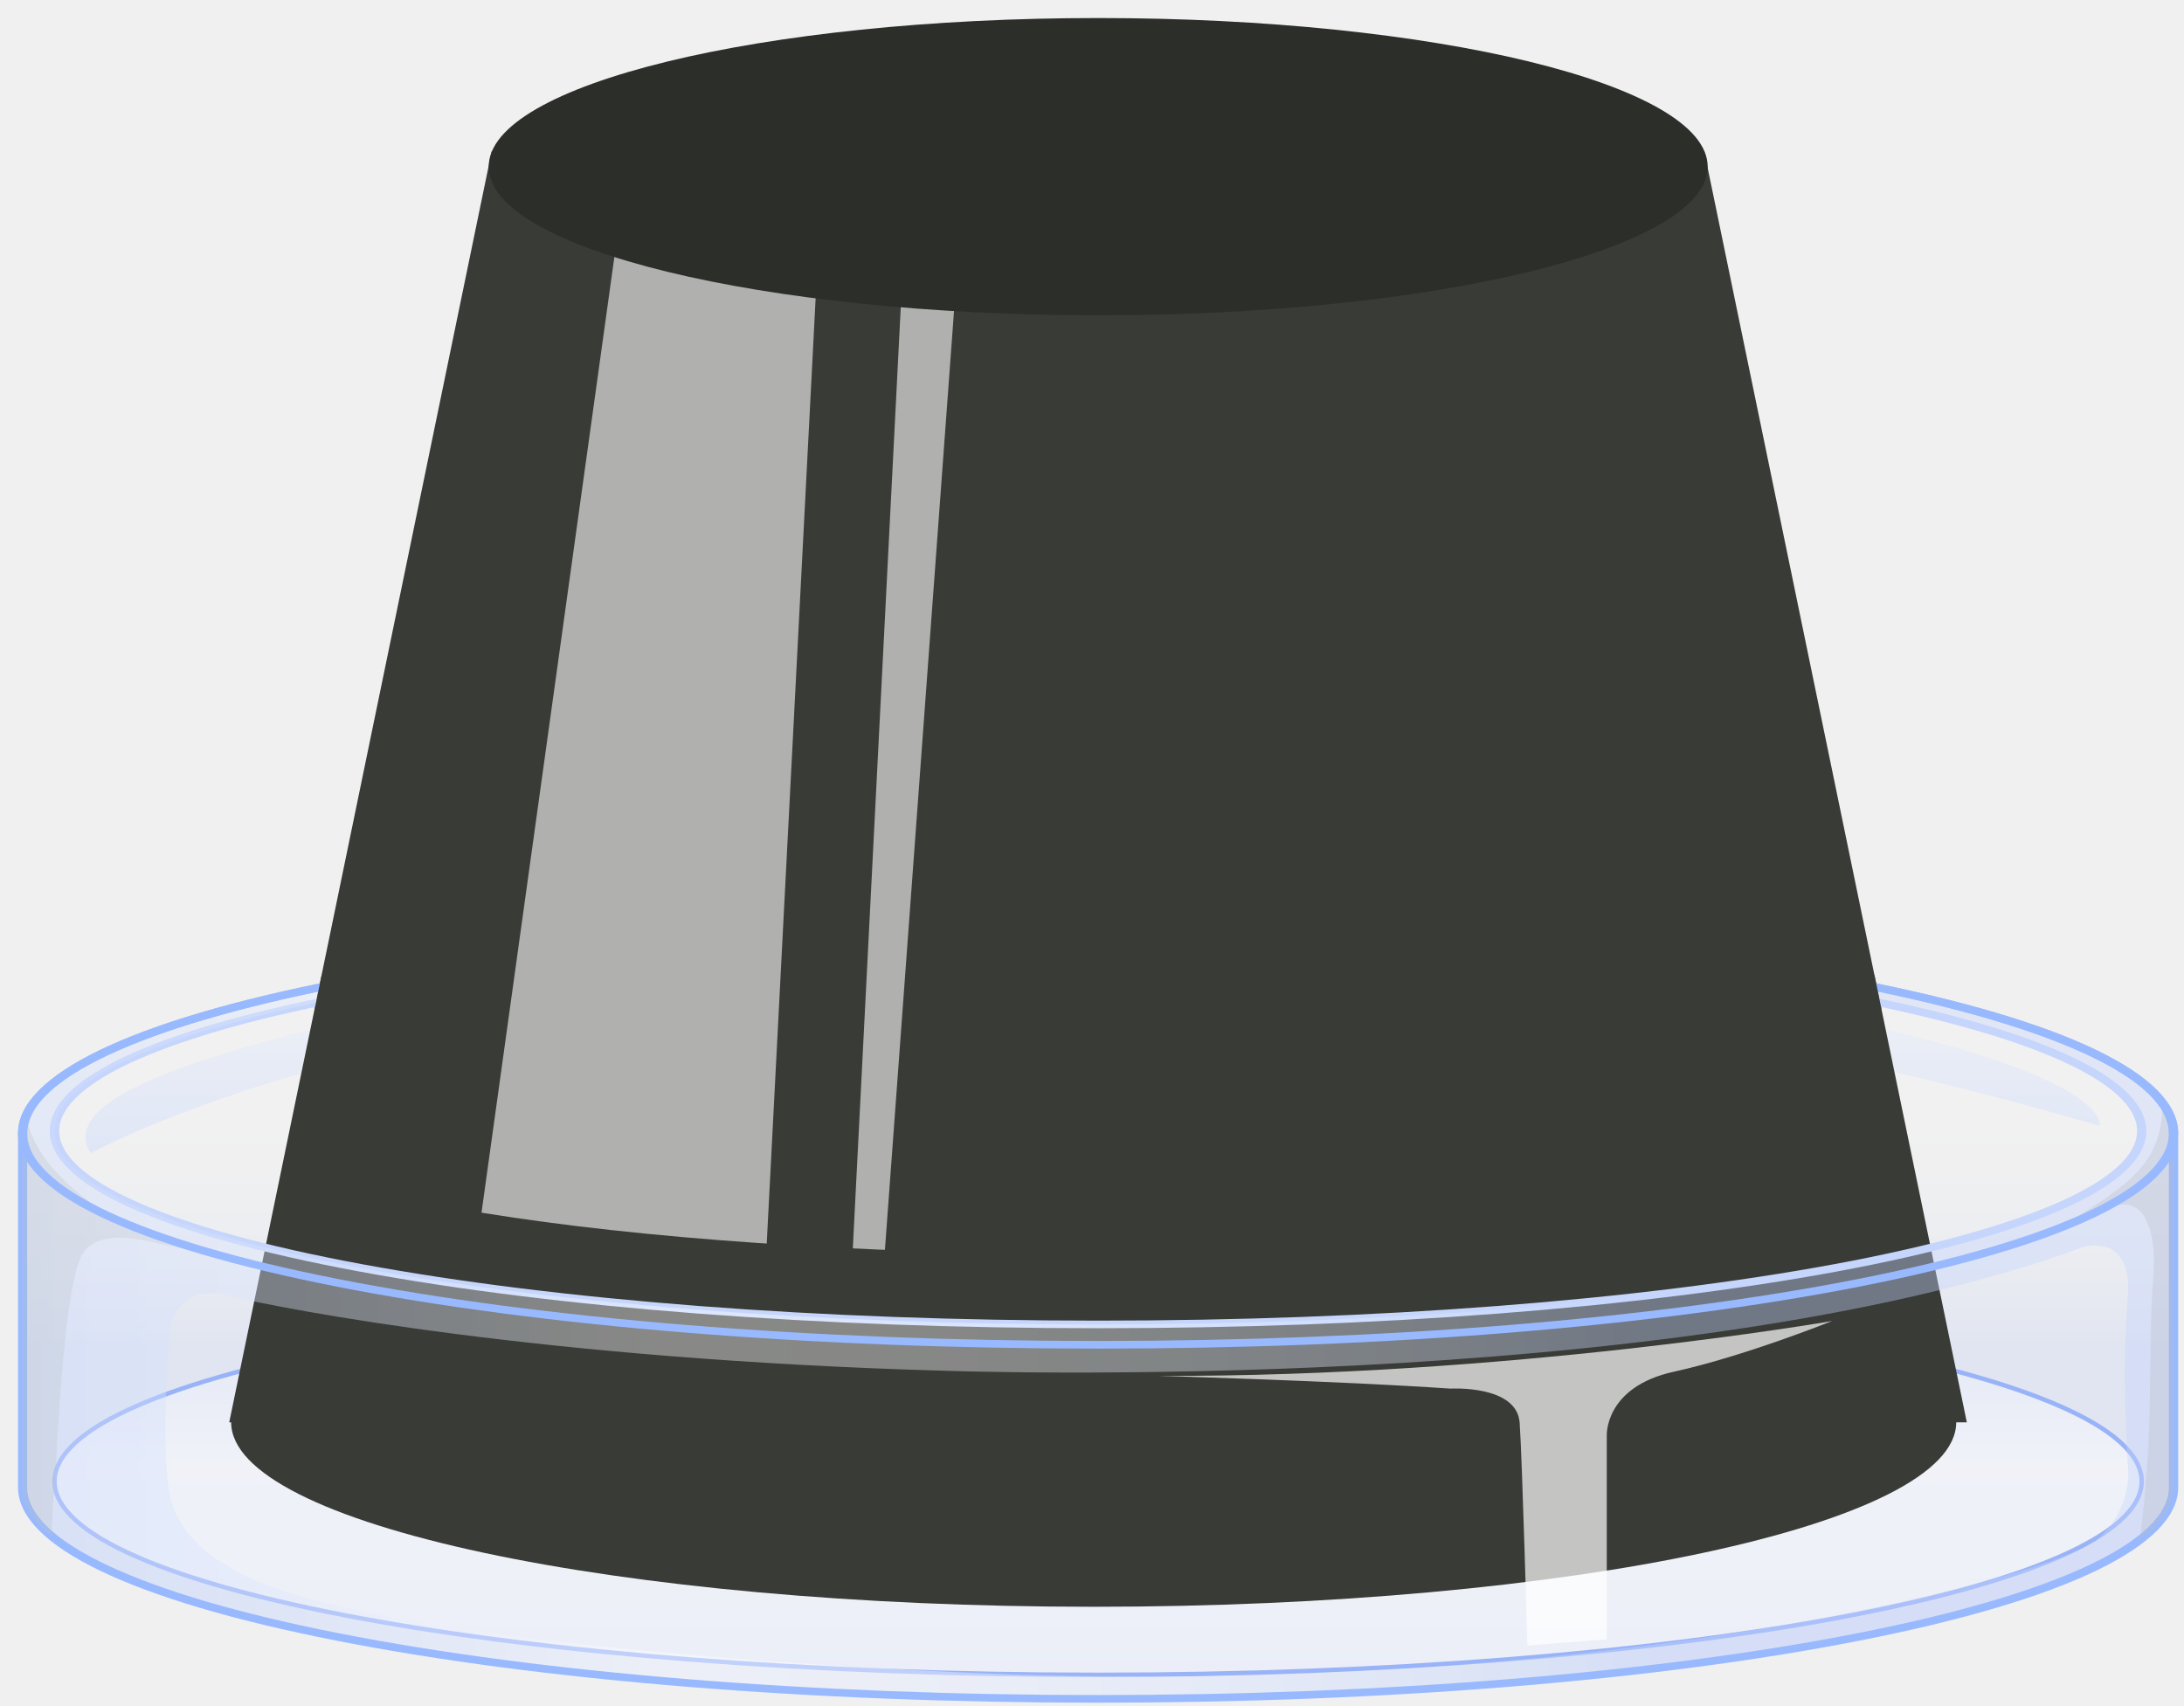
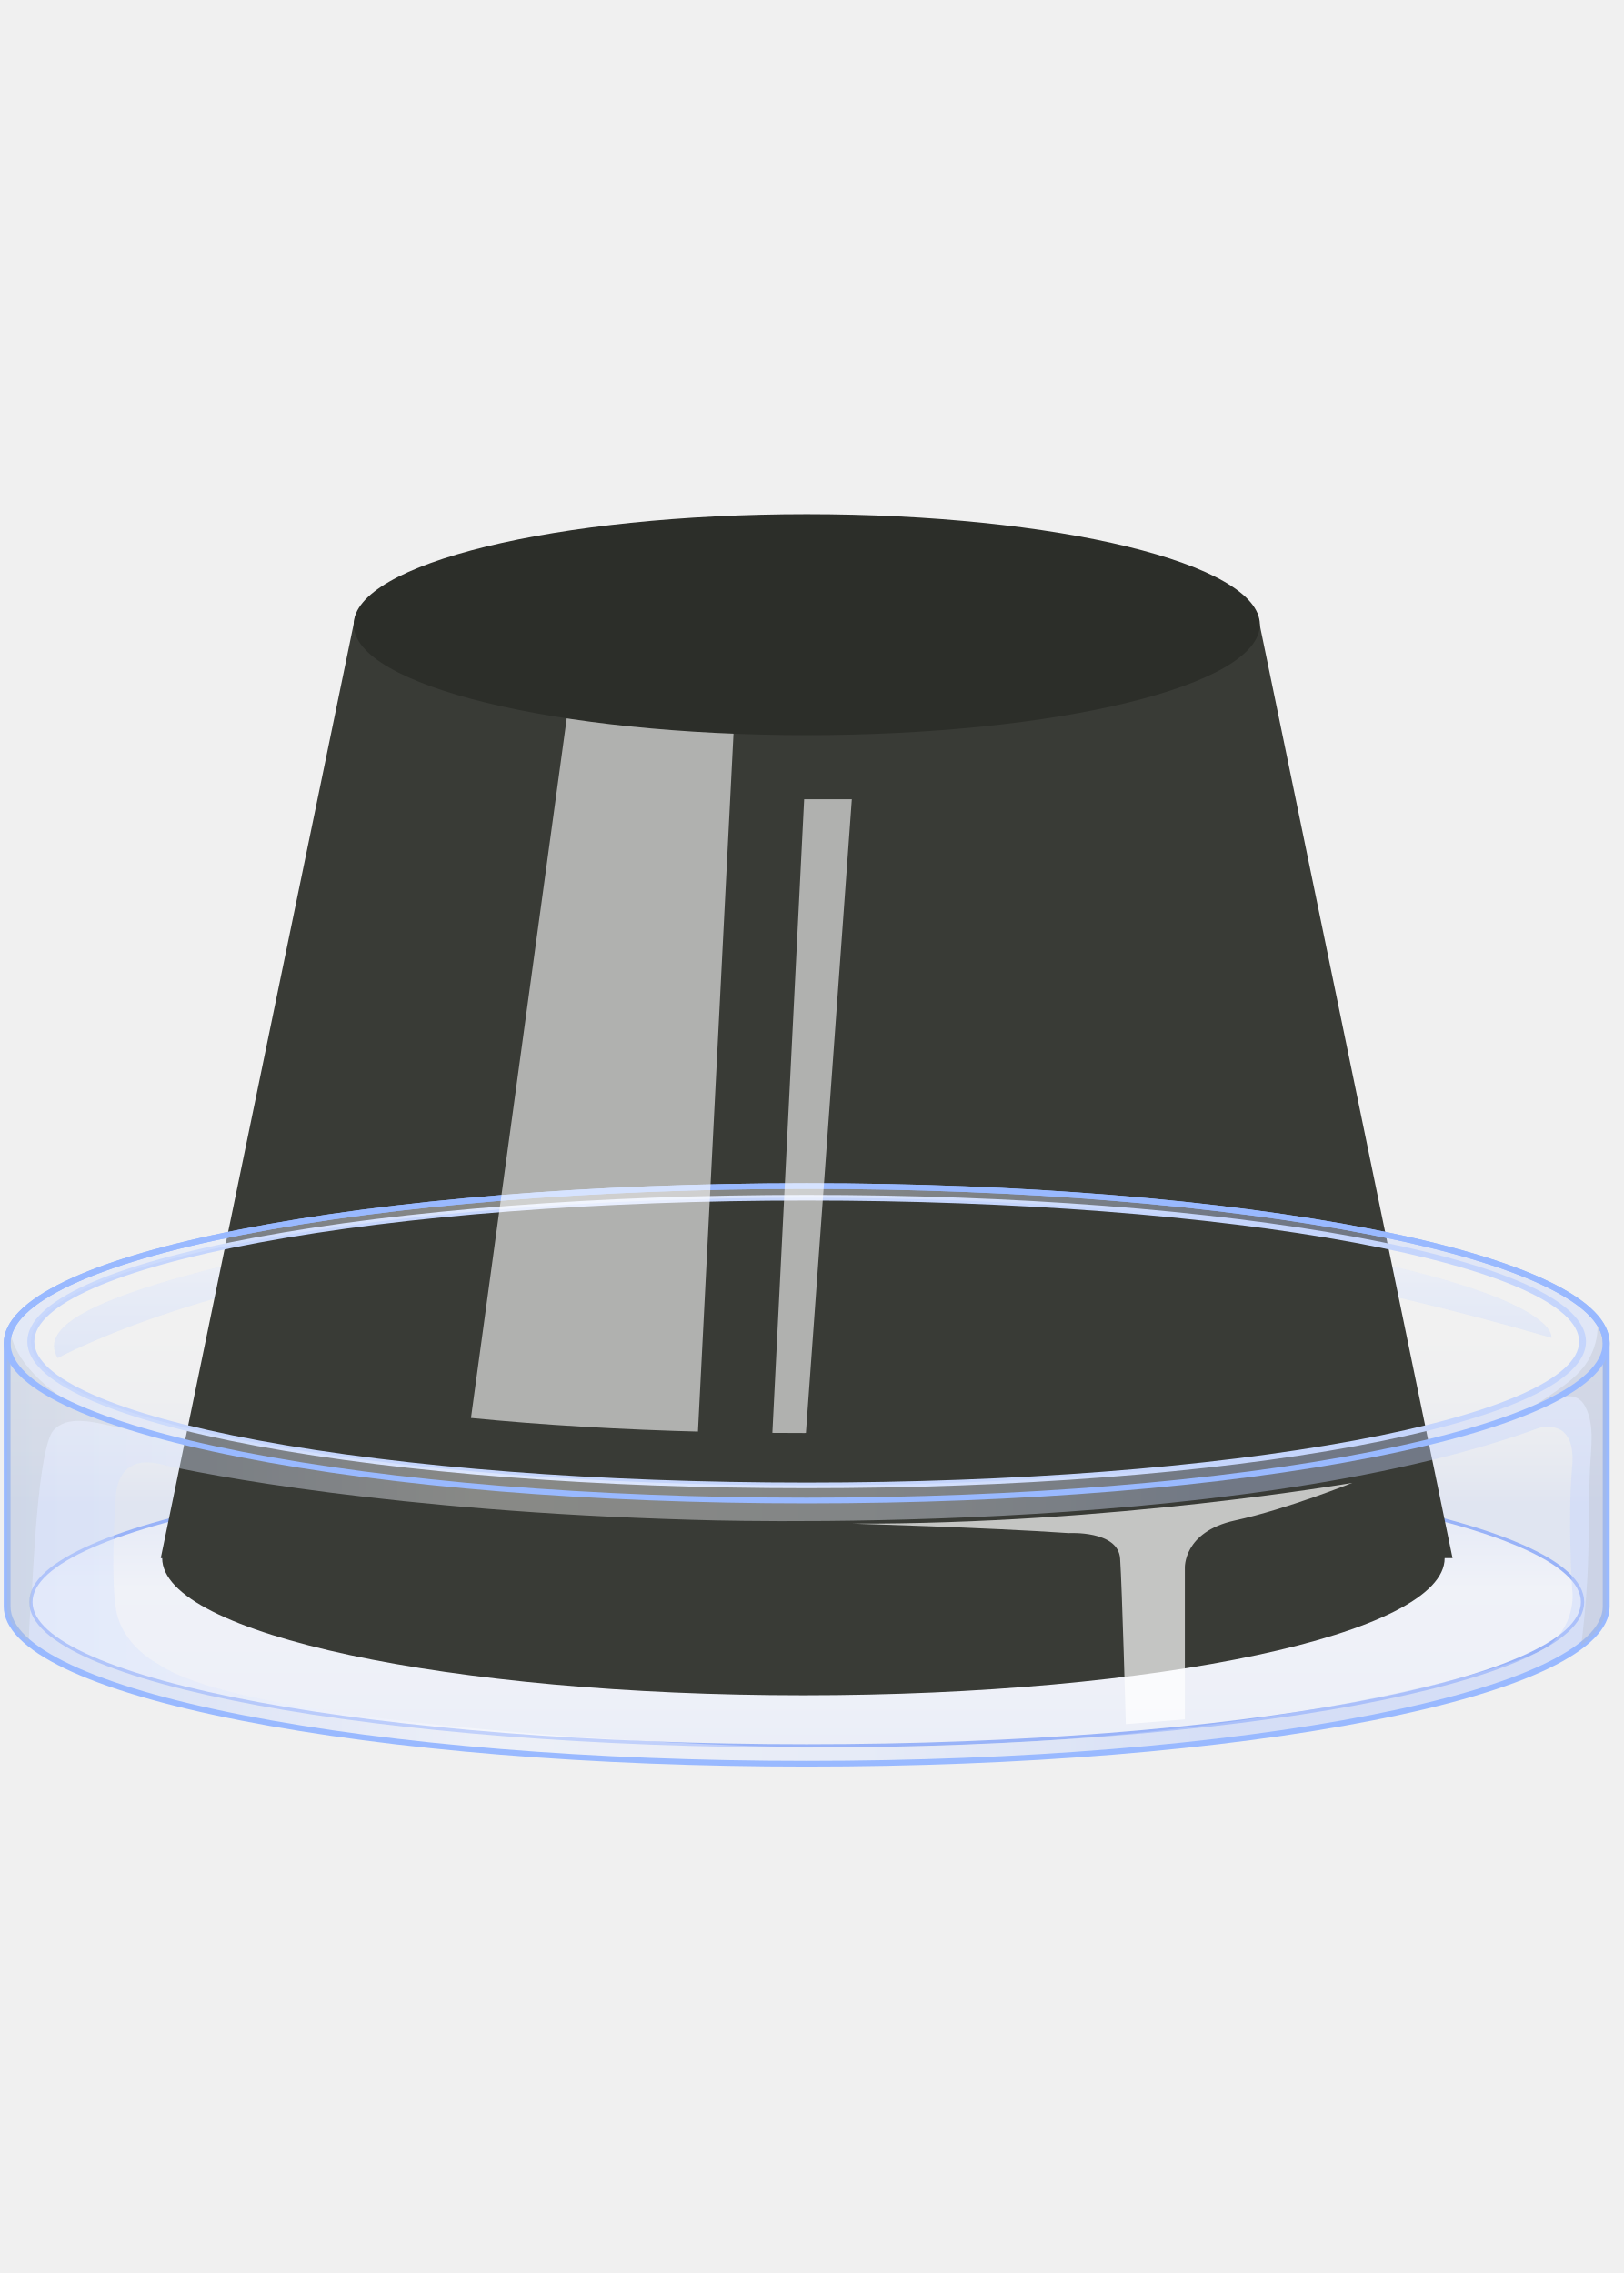
- <svg xmlns="http://www.w3.org/2000/svg" width="105" height="82" viewBox="0 0 105 82" fill="none">
-   <path opacity="0.1" d="M52.794 44.32C81.348 44.32 104.499 48.874 104.499 54.49V71.515C104.499 77.131 81.348 81.685 52.794 81.685C24.239 81.685 1.088 77.131 1.088 71.515V54.49C1.088 48.874 24.235 44.32 52.794 44.32Z" fill="url(#paint0_linear_2273_4993)" />
-   <path opacity="0.5" d="M52.793 61.923C80.503 61.923 102.965 66.087 102.965 71.225C102.965 76.364 80.503 80.528 52.793 80.528C25.083 80.528 2.621 76.364 2.621 71.225C2.617 66.087 25.083 61.923 52.793 61.923Z" fill="url(#paint1_linear_2273_4993)" stroke="#5181FF" stroke-width="0.213" />
-   <path opacity="0.4" d="M100.95 54.132C100.95 54.132 101.841 51.02 81.521 47.736C61.201 44.452 28.592 46.359 17.76 48.836C6.929 51.312 3.058 53.321 4.359 55.449C4.359 55.449 15.787 49.144 36.184 48.104C56.584 47.063 73.631 46.215 100.95 54.132Z" fill="url(#paint2_linear_2273_4993)" />
-   <path d="M81.935 7.275H23.639L11.021 68.386H11.113C11.113 73.287 29.68 77.255 52.581 77.255C75.482 77.255 94.049 73.287 94.049 68.386H94.559L81.935 7.275Z" fill="#393B36" />
-   <path d="M52.795 63.862C66.212 63.862 78.829 62.894 88.322 61.134C97.91 59.355 103.188 56.957 103.188 54.377C103.188 51.797 97.907 49.398 88.318 47.62C78.825 45.86 66.208 44.892 52.791 44.892C39.374 44.892 26.756 45.86 17.264 47.62C7.675 49.398 2.393 51.797 2.393 54.377C2.393 56.957 7.675 59.355 17.264 61.134C26.76 62.894 39.378 63.862 52.795 63.862ZM52.795 45.256C66.181 45.256 78.764 46.221 88.223 47.978C97.451 49.688 102.745 52.02 102.745 54.377C102.745 56.734 97.451 59.066 88.223 60.776C78.76 62.529 66.181 63.497 52.795 63.497C39.408 63.497 26.825 62.529 17.367 60.776C8.138 59.066 2.845 56.731 2.845 54.377C2.845 52.02 8.138 49.688 17.367 47.978C26.825 46.221 39.408 45.256 52.795 45.256Z" fill="#C5D5FC" />
-   <path opacity="0.4" d="M52.794 44.32C81.348 44.32 104.499 48.874 104.499 54.49V71.515C104.499 77.131 81.348 81.685 52.794 81.685C24.239 81.685 1.088 77.131 1.088 71.515V54.49C1.088 48.874 24.235 44.32 52.794 44.32ZM8.121 71.656C8.492 74.041 10.803 75.201 10.803 75.201C16.979 79.541 49.214 80.531 49.214 80.531C78.545 81.393 98.942 75.632 100.804 74.041C102.667 72.451 102.292 70.374 102.292 70.374C102.292 70.374 101.994 65.785 102.292 62.479C102.591 59.176 100.131 59.971 100.131 59.971C80.404 67.19 45.339 65.905 45.339 65.905C26.059 65.355 13.774 62.969 10.948 62.297C8.118 61.624 8.118 64.377 8.118 64.377C8.118 64.377 7.747 69.271 8.121 71.656ZM52.794 63.68C80.503 63.68 102.965 59.515 102.965 54.377C102.965 49.238 80.503 45.074 52.794 45.074C25.084 45.074 2.622 49.238 2.622 54.377C2.618 59.515 25.084 63.68 52.794 63.68Z" fill="url(#paint3_linear_2273_4993)" />
-   <path d="M52.793 81.867C66.623 81.867 79.623 80.808 89.407 78.882C99.282 76.942 104.721 74.324 104.721 71.515V54.49C104.721 51.68 99.282 49.062 89.407 47.12C79.623 45.197 66.62 44.137 52.793 44.137C38.967 44.137 25.963 45.197 16.18 47.12C6.305 49.062 0.866 51.68 0.866 54.49V71.515C0.866 74.324 6.305 76.942 16.18 78.885C25.963 80.808 38.963 81.867 52.793 81.867ZM52.793 44.502C66.589 44.502 79.555 45.558 89.303 47.475C98.815 49.348 104.273 51.903 104.273 54.49V71.515C104.273 74.101 98.815 76.656 89.3 78.526C79.551 80.444 66.585 81.499 52.789 81.499C38.994 81.499 26.028 80.444 16.279 78.526C6.764 76.653 1.306 74.098 1.306 71.515V54.49C1.306 51.903 6.764 49.348 16.279 47.478C26.032 45.558 38.998 44.502 52.793 44.502Z" fill="#99B9FF" />
-   <path opacity="0.3" d="M103.271 69.767C103.413 67.347 103.34 64.927 103.451 62.51C103.508 61.263 103.761 59.751 103.134 58.572C102.415 57.224 100.82 58.29 99.611 58.714C101.03 57.667 102.724 56.841 103.474 55.329C103.864 54.54 103.99 53.758 103.929 52.981C104.3 53.475 104.499 53.978 104.499 54.49V71.515C104.499 72.391 103.937 73.24 102.877 74.051C103.057 72.627 103.187 71.197 103.271 69.767Z" fill="url(#paint4_linear_2273_4993)" />
-   <path opacity="0.3" d="M1.276 53.623C1.402 54.628 2.006 55.624 2.825 56.483C3.689 57.394 4.71 58.161 5.931 58.739C7.021 59.258 8.179 59.663 9.312 60.109C7.648 59.952 5.326 58.852 4.114 60.084C3.051 61.165 2.768 69.698 2.653 70.955C2.565 71.926 2.504 72.901 2.485 73.875C1.57 73.118 1.081 72.329 1.081 71.515V54.49C1.089 54.198 1.154 53.908 1.276 53.623Z" fill="url(#paint5_linear_2273_4993)" />
-   <path opacity="0.7" d="M88.08 63.516C88.08 63.516 72.51 66.216 55.685 66.153C55.685 66.153 64.421 66.401 69.733 66.766C69.733 66.766 72.934 66.574 73.061 68.413C73.187 70.251 73.432 79.12 73.432 79.12L77.249 78.816V69.035C77.249 69.035 77.119 66.684 80.492 65.949C83.865 65.21 88.08 63.516 88.08 63.516Z" fill="white" />
-   <path d="M52.793 64.842C66.623 64.842 79.623 63.783 89.407 61.86C99.282 59.918 104.721 57.3 104.721 54.49C104.721 51.68 99.282 49.062 89.407 47.12C79.623 45.197 66.62 44.137 52.793 44.137C38.967 44.137 25.963 45.197 16.18 47.12C6.305 49.062 0.866 51.68 0.866 54.49C0.866 57.3 6.305 59.918 16.18 61.86C25.963 63.783 38.963 64.842 52.793 64.842ZM52.793 44.502C66.589 44.502 79.555 45.558 89.303 47.475C98.815 49.348 104.273 51.903 104.273 54.49C104.273 57.073 98.815 59.632 89.3 61.502C79.551 63.419 66.585 64.475 52.789 64.475C38.994 64.475 26.028 63.419 16.279 61.502C6.764 59.632 1.306 57.073 1.306 54.49C1.306 51.903 6.764 49.348 16.279 47.478C26.032 45.558 38.998 44.502 52.793 44.502Z" fill="#99B9FF" />
-   <path d="M15.13 48.503L15.451 46.944L54.559 41.236L90.118 46.883L90.455 48.505L56.164 48.365L15.13 48.503Z" fill="#393B36" />
-   <mask id="mask0_2273_4993" style="mask-type:alpha" maskUnits="userSpaceOnUse" x="11" y="7" width="84" height="54">
-     <path d="M81.941 7.267H23.645L11.027 53.572H11.119C11.119 57.286 29.686 60.292 52.587 60.292C75.488 60.292 94.055 57.286 94.055 53.572H94.565L81.941 7.267Z" fill="#393B36" />
-   </mask>
-   <g mask="url(#mask0_2273_4993)">
-     <path d="M31.718 -3.335L40.047 -1.779L36.288 70.894L21.5 70.174L31.718 -3.335Z" fill="white" fill-opacity="0.6" />
-     <path d="M43.476 11.426L46.126 11.426L42.229 64.38L40.827 63.437L43.476 11.426Z" fill="white" fill-opacity="0.6" />
+ <svg xmlns="http://www.w3.org/2000/svg" width="105" height="147" viewBox="0 0 105 147" fill="none">
+   <g clip-path="url(#clip0_2467_4879)">
+     <path opacity="0.1" d="M52.167 76.703C80.721 76.703 103.87 81.257 103.87 86.873V103.898C103.87 109.514 80.721 114.068 52.167 114.068C23.613 114.068 0.464 109.514 0.464 103.898V86.873C0.464 81.257 23.61 76.703 52.167 76.703Z" fill="url(#paint0_linear_2467_4879)" />
+     <path opacity="0.5" d="M52.166 94.306C79.875 94.306 102.336 98.47 102.336 103.608C102.336 108.747 79.875 112.911 52.166 112.911C24.458 112.911 1.997 108.747 1.997 103.608C1.993 98.47 24.458 94.306 52.166 94.306Z" fill="url(#paint1_linear_2467_4879)" stroke="#5181FF" stroke-width="0.213" />
+     <path opacity="0.4" d="M100.32 86.514C100.32 86.514 101.211 83.403 80.892 80.119C60.572 76.835 27.965 78.742 17.134 81.219C6.303 83.695 2.433 85.704 3.733 87.831C3.733 87.831 15.161 81.527 35.557 80.487C55.956 79.446 73.002 78.598 100.32 86.514Z" fill="url(#paint2_linear_2467_4879)" />
+     <path d="M81.307 39.657H23.014L10.396 100.769H10.488C10.488 105.67 29.054 109.638 51.954 109.638C74.854 109.638 93.42 105.67 93.42 100.769H93.93L81.307 39.657Z" fill="#393B36" />
+     <path d="M52.167 96.245C65.584 96.245 78.201 95.277 87.693 93.517C97.281 91.738 102.559 89.34 102.559 86.76C102.559 84.179 97.277 81.781 87.689 80.003C78.197 78.243 65.58 77.275 52.163 77.275C38.747 77.275 26.13 78.243 16.638 80.003C7.05 81.781 1.768 84.179 1.768 86.76C1.768 89.34 7.05 91.738 16.638 93.517C26.134 95.277 38.751 96.245 52.167 96.245ZM52.167 77.639C65.553 77.639 78.135 78.604 87.593 80.361C96.822 82.071 102.115 84.403 102.115 86.76C102.115 89.117 96.822 91.449 87.593 93.159C78.132 94.912 65.553 95.88 52.167 95.88C38.782 95.88 26.199 94.912 16.741 93.159C7.513 91.449 2.219 89.114 2.219 86.76C2.219 84.403 7.513 82.071 16.741 80.361C26.199 78.604 38.782 77.639 52.167 77.639Z" fill="#C5D5FC" />
+     <path opacity="0.4" d="M52.167 76.703C80.721 76.703 103.87 81.257 103.87 86.873V103.898C103.87 109.514 80.721 114.068 52.167 114.068C23.613 114.068 0.464 109.514 0.464 103.898V86.873C0.464 81.257 23.61 76.703 52.167 76.703ZM7.497 104.039C7.868 106.424 10.178 107.584 10.178 107.584C16.355 111.924 48.587 112.914 48.587 112.914C77.917 113.776 98.313 108.015 100.176 106.424C102.038 104.834 101.663 102.757 101.663 102.757C101.663 102.757 101.365 98.168 101.663 94.862C101.962 91.559 99.503 92.354 99.503 92.354C79.776 99.573 44.713 98.288 44.713 98.288C25.434 97.738 13.15 95.352 10.323 94.68C7.493 94.007 7.493 96.76 7.493 96.76C7.493 96.76 7.122 101.654 7.497 104.039ZM52.167 96.062C79.875 96.062 102.336 91.898 102.336 86.76C102.336 81.621 79.875 77.457 52.167 77.457C24.459 77.457 1.997 81.621 1.997 86.76C1.994 91.898 24.459 96.062 52.167 96.062Z" fill="url(#paint3_linear_2467_4879)" />
+     <path d="M52.166 114.25C65.995 114.25 78.995 113.191 88.778 111.264C98.652 109.325 104.091 106.707 104.091 103.898V86.873C104.091 84.063 98.652 81.445 88.778 79.503C78.995 77.579 65.991 76.52 52.166 76.52C38.34 76.52 25.337 77.579 15.554 79.503C5.679 81.445 0.241 84.063 0.241 86.873V103.898C0.241 106.707 5.679 109.325 15.554 111.268C25.337 113.191 38.337 114.25 52.166 114.25ZM52.166 76.885C65.961 76.885 78.926 77.941 88.674 79.858C98.186 81.731 103.643 84.286 103.643 86.873V103.898C103.643 106.484 98.186 109.039 88.671 110.909C78.922 112.826 65.957 113.882 52.162 113.882C38.367 113.882 25.402 112.826 15.653 110.909C6.138 109.036 0.681 106.481 0.681 103.898V86.873C0.681 84.286 6.138 81.731 15.653 79.861C25.406 77.941 38.371 76.885 52.166 76.885Z" fill="#99B9FF" />
+     <path opacity="0.3" d="M102.642 102.15C102.784 99.73 102.711 97.31 102.822 94.893C102.88 93.646 103.132 92.134 102.505 90.955C101.786 89.607 100.191 90.672 98.982 91.097C100.401 90.05 102.096 89.224 102.845 87.712C103.235 86.923 103.361 86.141 103.3 85.364C103.671 85.858 103.87 86.361 103.87 86.873V103.898C103.87 104.774 103.308 105.623 102.249 106.434C102.428 105.01 102.558 103.58 102.642 102.15Z" fill="url(#paint4_linear_2467_4879)" />
+     <path opacity="0.3" d="M0.651 86.005C0.777 87.011 1.382 88.007 2.2 88.865C3.065 89.777 4.086 90.544 5.306 91.122C6.396 91.641 7.554 92.046 8.687 92.492C7.023 92.335 4.701 91.235 3.489 92.467C2.426 93.548 2.143 102.081 2.028 103.338C1.94 104.309 1.879 105.284 1.86 106.258C0.946 105.5 0.456 104.712 0.456 103.898V86.873C0.464 86.581 0.529 86.291 0.651 86.005Z" fill="url(#paint5_linear_2467_4879)" />
+     <path opacity="0.7" d="M87.451 95.899C87.451 95.899 71.882 98.599 55.058 98.536C55.058 98.536 63.793 98.784 69.105 99.149C69.105 99.149 72.306 98.957 72.432 100.796C72.559 102.634 72.803 111.503 72.803 111.503L76.62 111.198V101.418C76.62 101.418 76.49 99.067 79.863 98.332C83.237 97.593 87.451 95.899 87.451 95.899Z" fill="white" />
+     <path d="M52.166 97.225C65.995 97.225 78.995 96.166 88.778 94.243C98.652 92.3 104.091 89.683 104.091 86.873C104.091 84.063 98.652 81.445 88.778 79.503C78.995 77.579 65.991 76.52 52.166 76.52C38.34 76.52 25.337 77.579 15.554 79.503C5.679 81.445 0.241 84.063 0.241 86.873C0.241 89.683 5.679 92.3 15.554 94.243C25.337 96.166 38.337 97.225 52.166 97.225ZM52.166 76.885C65.961 76.885 78.926 77.941 88.674 79.858C98.186 81.731 103.643 84.286 103.643 86.873C103.643 89.456 98.186 92.014 88.671 93.885C78.922 95.802 65.957 96.858 52.162 96.858C38.367 96.858 25.402 95.802 15.653 93.885C6.138 92.014 0.681 89.456 0.681 86.873C0.681 84.286 6.138 81.731 15.653 79.861C25.406 77.941 38.371 76.885 52.166 76.885Z" fill="#99B9FF" />
+     <mask id="mask0_2467_4879" style="mask-type:alpha" maskUnits="userSpaceOnUse" x="10" y="39" width="84" height="54">
+       <path d="M81.312 39.65H23.018L10.401 85.955H10.493C10.493 89.668 29.059 92.675 51.959 92.675C74.859 92.675 93.425 89.668 93.425 85.955H93.935L81.312 39.65Z" fill="#393B36" />
+     </mask>
+     <g mask="url(#mask0_2467_4879)">
+       <path d="M38.319 34.243L48.011 36.083L43.637 121.969L26.429 121.118L38.319 34.243Z" fill="white" fill-opacity="0.6" />
+       <path d="M52.001 51.688L55.084 51.688L50.55 114.27L48.917 113.155L52.001 51.688Z" fill="white" fill-opacity="0.6" />
+     </g>
+     <path d="M52.17 47.542C68.352 47.542 81.471 44.342 81.471 40.396C81.471 36.449 68.352 33.25 52.17 33.25C35.988 33.25 22.87 36.449 22.87 40.396C22.87 44.342 35.988 47.542 52.17 47.542Z" fill="#2C2E29" />
  </g>
-   <path d="M52.798 15.159C68.981 15.159 82.099 11.96 82.099 8.013C82.099 4.066 68.981 0.867 52.798 0.867C36.615 0.867 23.496 4.066 23.496 8.013C23.496 11.96 36.615 15.159 52.798 15.159Z" fill="#2C2E29" />
  <defs>
-     <linearGradient id="paint0_linear_2273_4993" x1="52.792" y1="37.157" x2="52.792" y2="64.899" gradientUnits="userSpaceOnUse">
+     <linearGradient id="paint0_linear_2467_4879" x1="52.166" y1="69.54" x2="52.166" y2="97.282" gradientUnits="userSpaceOnUse">
      <stop stop-color="#C5D5FC" />
      <stop offset="0.113" stop-color="#DCE6FD" />
      <stop offset="0.247" stop-color="#EFF4FE" />
      <stop offset="0.382" stop-color="#FBFCFF" />
      <stop offset="0.521" stop-color="white" />
      <stop offset="0.611" stop-color="#FCFDFF" />
      <stop offset="0.684" stop-color="#F2F5FF" />
      <stop offset="0.751" stop-color="#E1E9FF" />
      <stop offset="0.815" stop-color="#C9D8FF" />
      <stop offset="0.876" stop-color="#AAC1FF" />
      <stop offset="0.936" stop-color="#83A6FF" />
      <stop offset="0.993" stop-color="#5785FF" />
      <stop offset="1" stop-color="#5181FF" />
    </linearGradient>
-     <linearGradient id="paint1_linear_2273_4993" x1="52.792" y1="95.276" x2="52.792" y2="47.299" gradientUnits="userSpaceOnUse">
+     <linearGradient id="paint1_linear_2467_4879" x1="52.165" y1="127.659" x2="52.165" y2="79.682" gradientUnits="userSpaceOnUse">
      <stop stop-color="#C5D5FC" />
      <stop offset="0.113" stop-color="#DCE6FD" />
      <stop offset="0.247" stop-color="#EFF4FE" />
      <stop offset="0.382" stop-color="#FBFCFF" />
      <stop offset="0.521" stop-color="white" />
      <stop offset="0.596" stop-color="#F0F4FE" />
      <stop offset="0.745" stop-color="#D8E3FD" />
      <stop offset="0.883" stop-color="#CAD9FC" />
      <stop offset="1" stop-color="#C5D5FC" />
    </linearGradient>
-     <linearGradient id="paint2_linear_2273_4993" x1="52.538" y1="32.81" x2="52.538" y2="57.06" gradientUnits="userSpaceOnUse">
+     <linearGradient id="paint2_linear_2467_4879" x1="51.91" y1="65.193" x2="51.91" y2="89.443" gradientUnits="userSpaceOnUse">
      <stop stop-color="#C5D5FC" />
      <stop offset="0.113" stop-color="#DCE6FD" />
      <stop offset="0.247" stop-color="#EFF4FE" />
      <stop offset="0.382" stop-color="#FBFCFF" />
      <stop offset="0.521" stop-color="white" />
      <stop offset="0.596" stop-color="#F0F4FE" />
      <stop offset="0.745" stop-color="#D8E3FD" />
      <stop offset="0.883" stop-color="#CAD9FC" />
      <stop offset="1" stop-color="#C5D5FC" />
    </linearGradient>
-     <linearGradient id="paint3_linear_2273_4993" x1="79.66" y1="63.002" x2="-12.521" y2="63.002" gradientUnits="userSpaceOnUse">
+     <linearGradient id="paint3_linear_2467_4879" x1="79.033" y1="95.385" x2="-13.145" y2="95.385" gradientUnits="userSpaceOnUse">
      <stop stop-color="#C5D5FC" />
      <stop offset="0.113" stop-color="#DCE6FD" />
      <stop offset="0.247" stop-color="#EFF4FE" />
      <stop offset="0.382" stop-color="#FBFCFF" />
      <stop offset="0.521" stop-color="white" />
      <stop offset="0.596" stop-color="#F0F4FE" />
      <stop offset="0.744" stop-color="#D8E3FD" />
      <stop offset="0.881" stop-color="#CAD9FC" />
      <stop offset="0.997" stop-color="#C5D5FC" />
    </linearGradient>
-     <linearGradient id="paint4_linear_2273_4993" x1="79.66" y1="63.515" x2="-12.524" y2="63.515" gradientUnits="userSpaceOnUse">
+     <linearGradient id="paint4_linear_2467_4879" x1="79.032" y1="95.898" x2="-13.148" y2="95.898" gradientUnits="userSpaceOnUse">
      <stop stop-color="#B4BAC0" />
      <stop offset="0.044" stop-color="#C0C5CA" />
      <stop offset="0.161" stop-color="#DCDFE1" />
      <stop offset="0.279" stop-color="#EFF1F2" />
      <stop offset="0.399" stop-color="#FBFBFC" />
      <stop offset="0.521" stop-color="white" />
      <stop offset="0.541" stop-color="#F9FAFA" />
      <stop offset="0.669" stop-color="#D8DBDE" />
      <stop offset="0.791" stop-color="#C0C6CA" />
      <stop offset="0.904" stop-color="#B2B9BE" />
      <stop offset="1" stop-color="#ADB4BA" />
    </linearGradient>
-     <linearGradient id="paint5_linear_2273_4993" x1="79.66" y1="63.748" x2="-12.52" y2="63.748" gradientUnits="userSpaceOnUse">
+     <linearGradient id="paint5_linear_2467_4879" x1="79.032" y1="96.131" x2="-13.144" y2="96.131" gradientUnits="userSpaceOnUse">
      <stop stop-color="#B4BAC0" />
      <stop offset="0.044" stop-color="#C0C5CA" />
      <stop offset="0.161" stop-color="#DCDFE1" />
      <stop offset="0.279" stop-color="#EFF1F2" />
      <stop offset="0.399" stop-color="#FBFBFC" />
      <stop offset="0.521" stop-color="white" />
      <stop offset="0.541" stop-color="#F9FAFA" />
      <stop offset="0.669" stop-color="#D8DBDE" />
      <stop offset="0.791" stop-color="#C0C6CA" />
      <stop offset="0.904" stop-color="#B2B9BE" />
      <stop offset="1" stop-color="#ADB4BA" />
    </linearGradient>
+     <clipPath id="clip0_2467_4879">
+       <rect width="104" height="146" fill="white" transform="translate(0.166016 0.750122)" />
+     </clipPath>
  </defs>
</svg>
